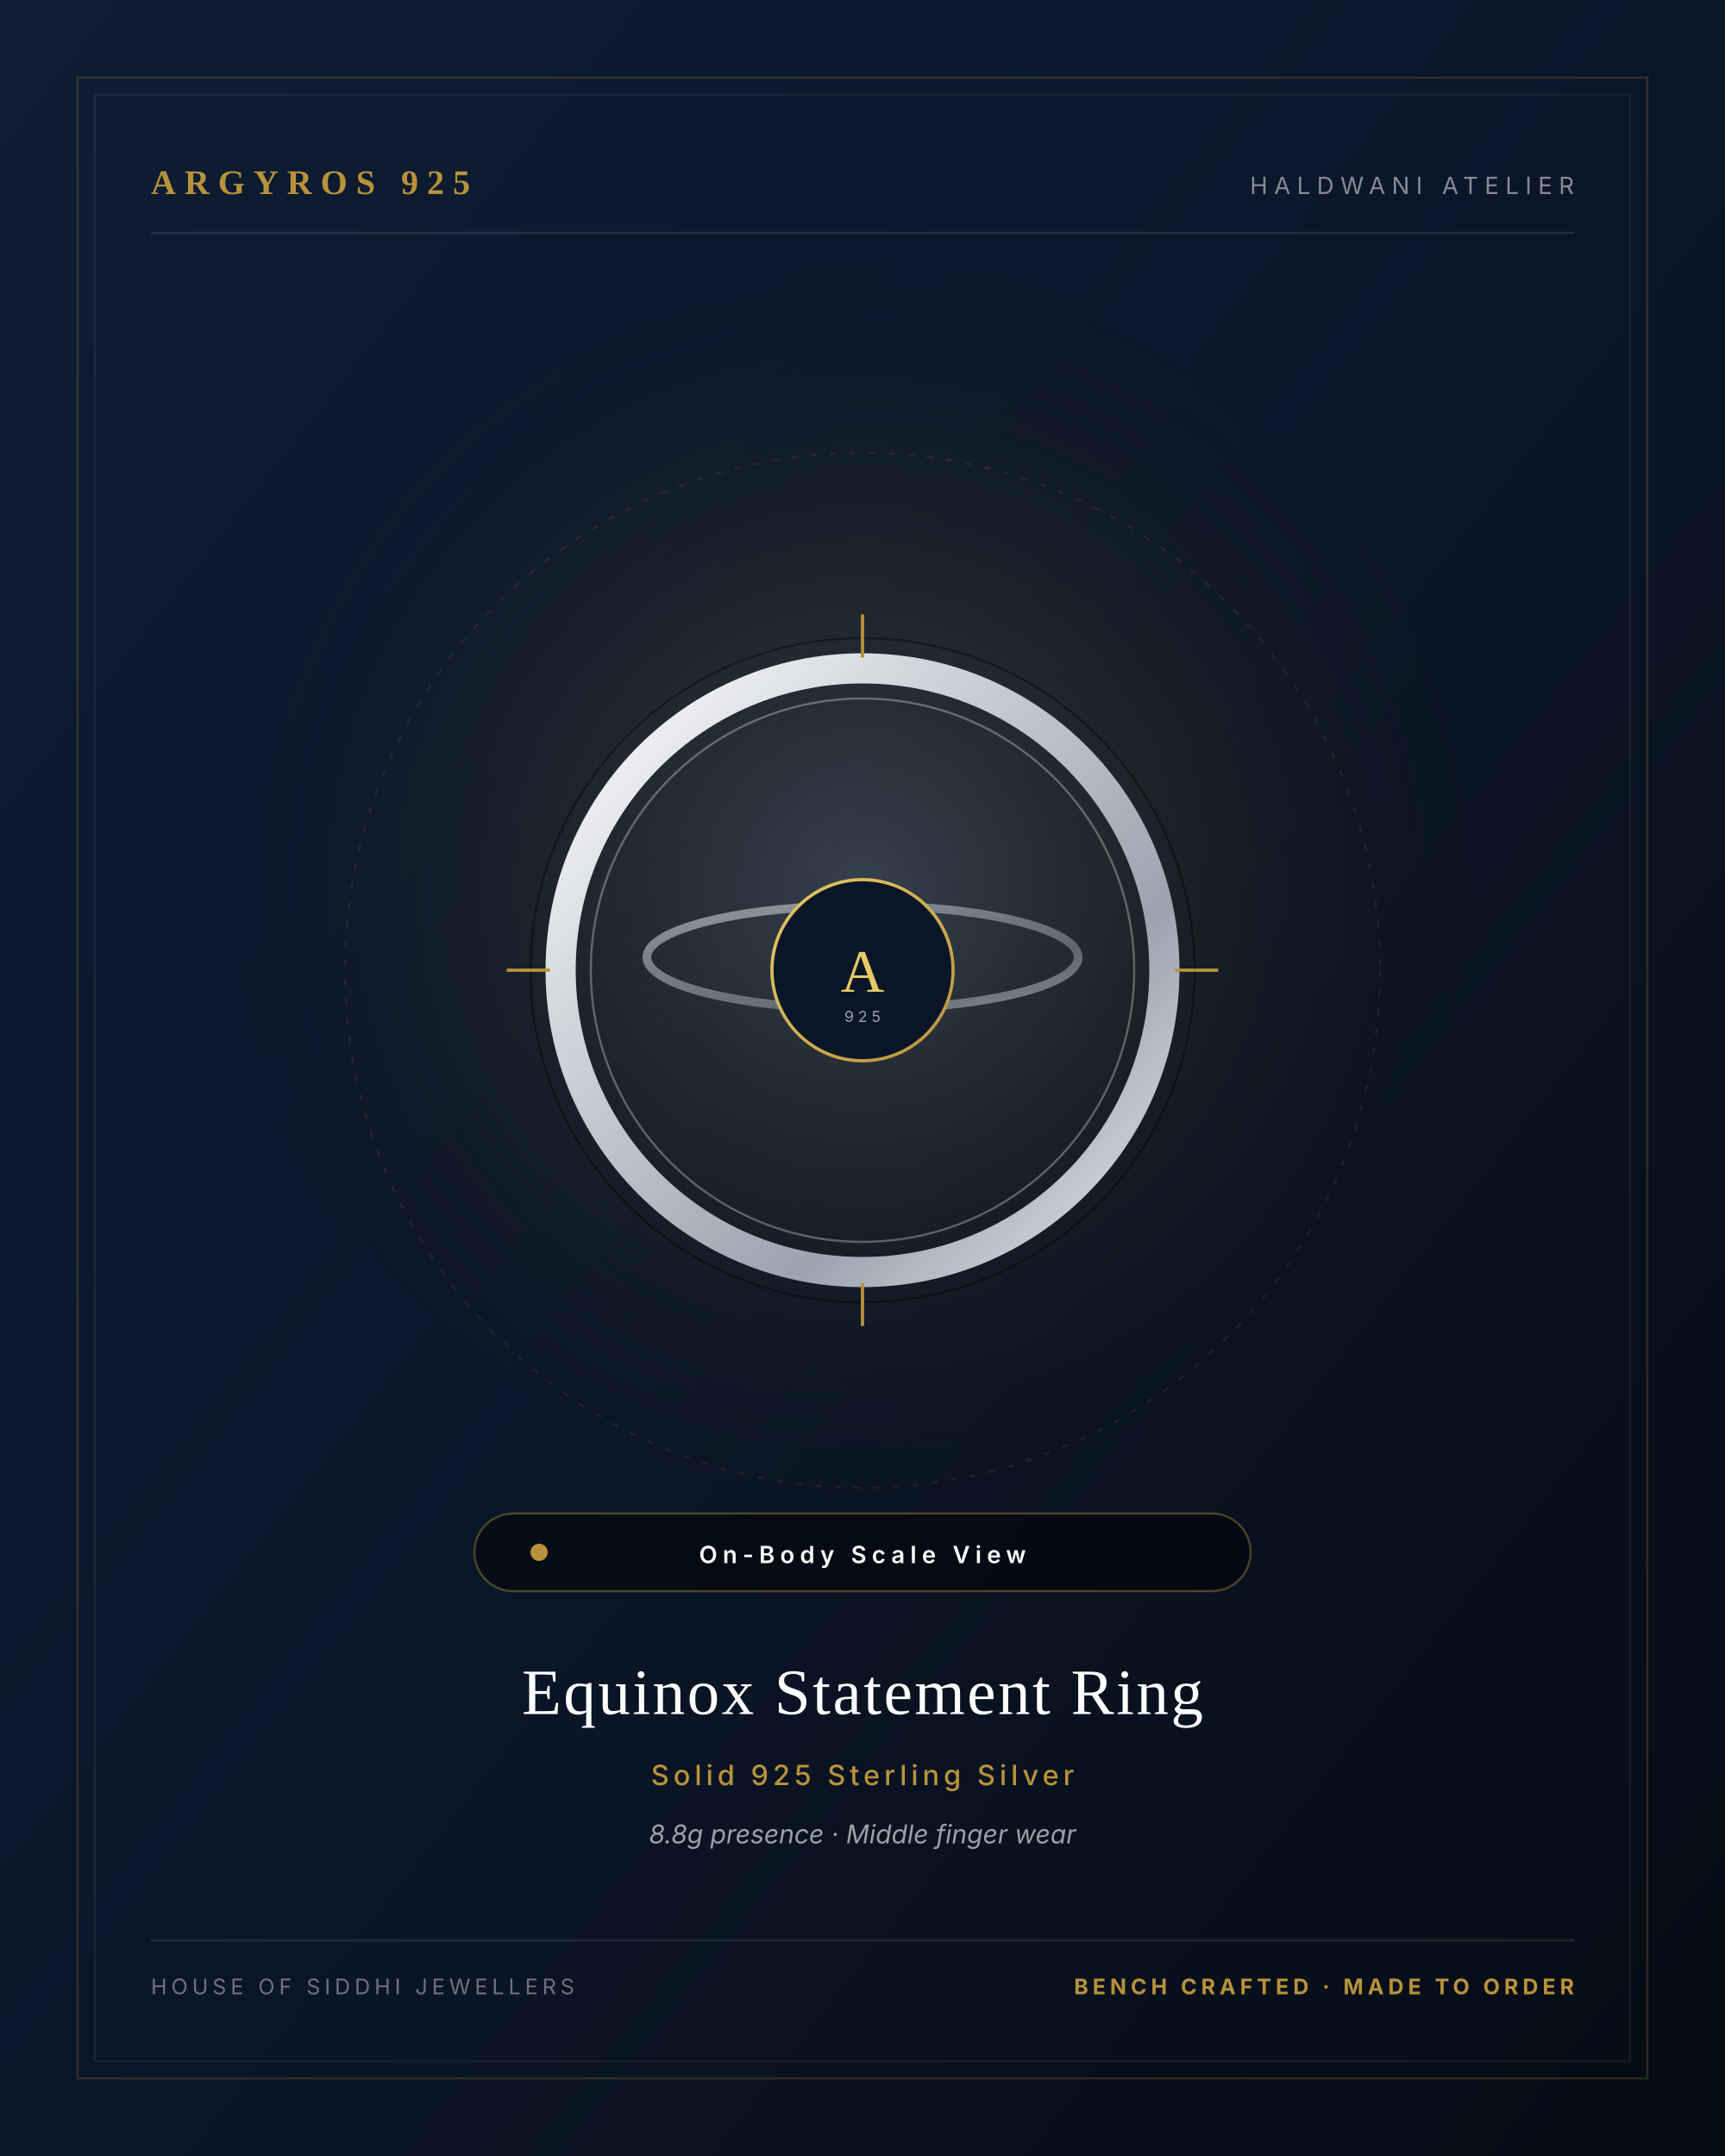
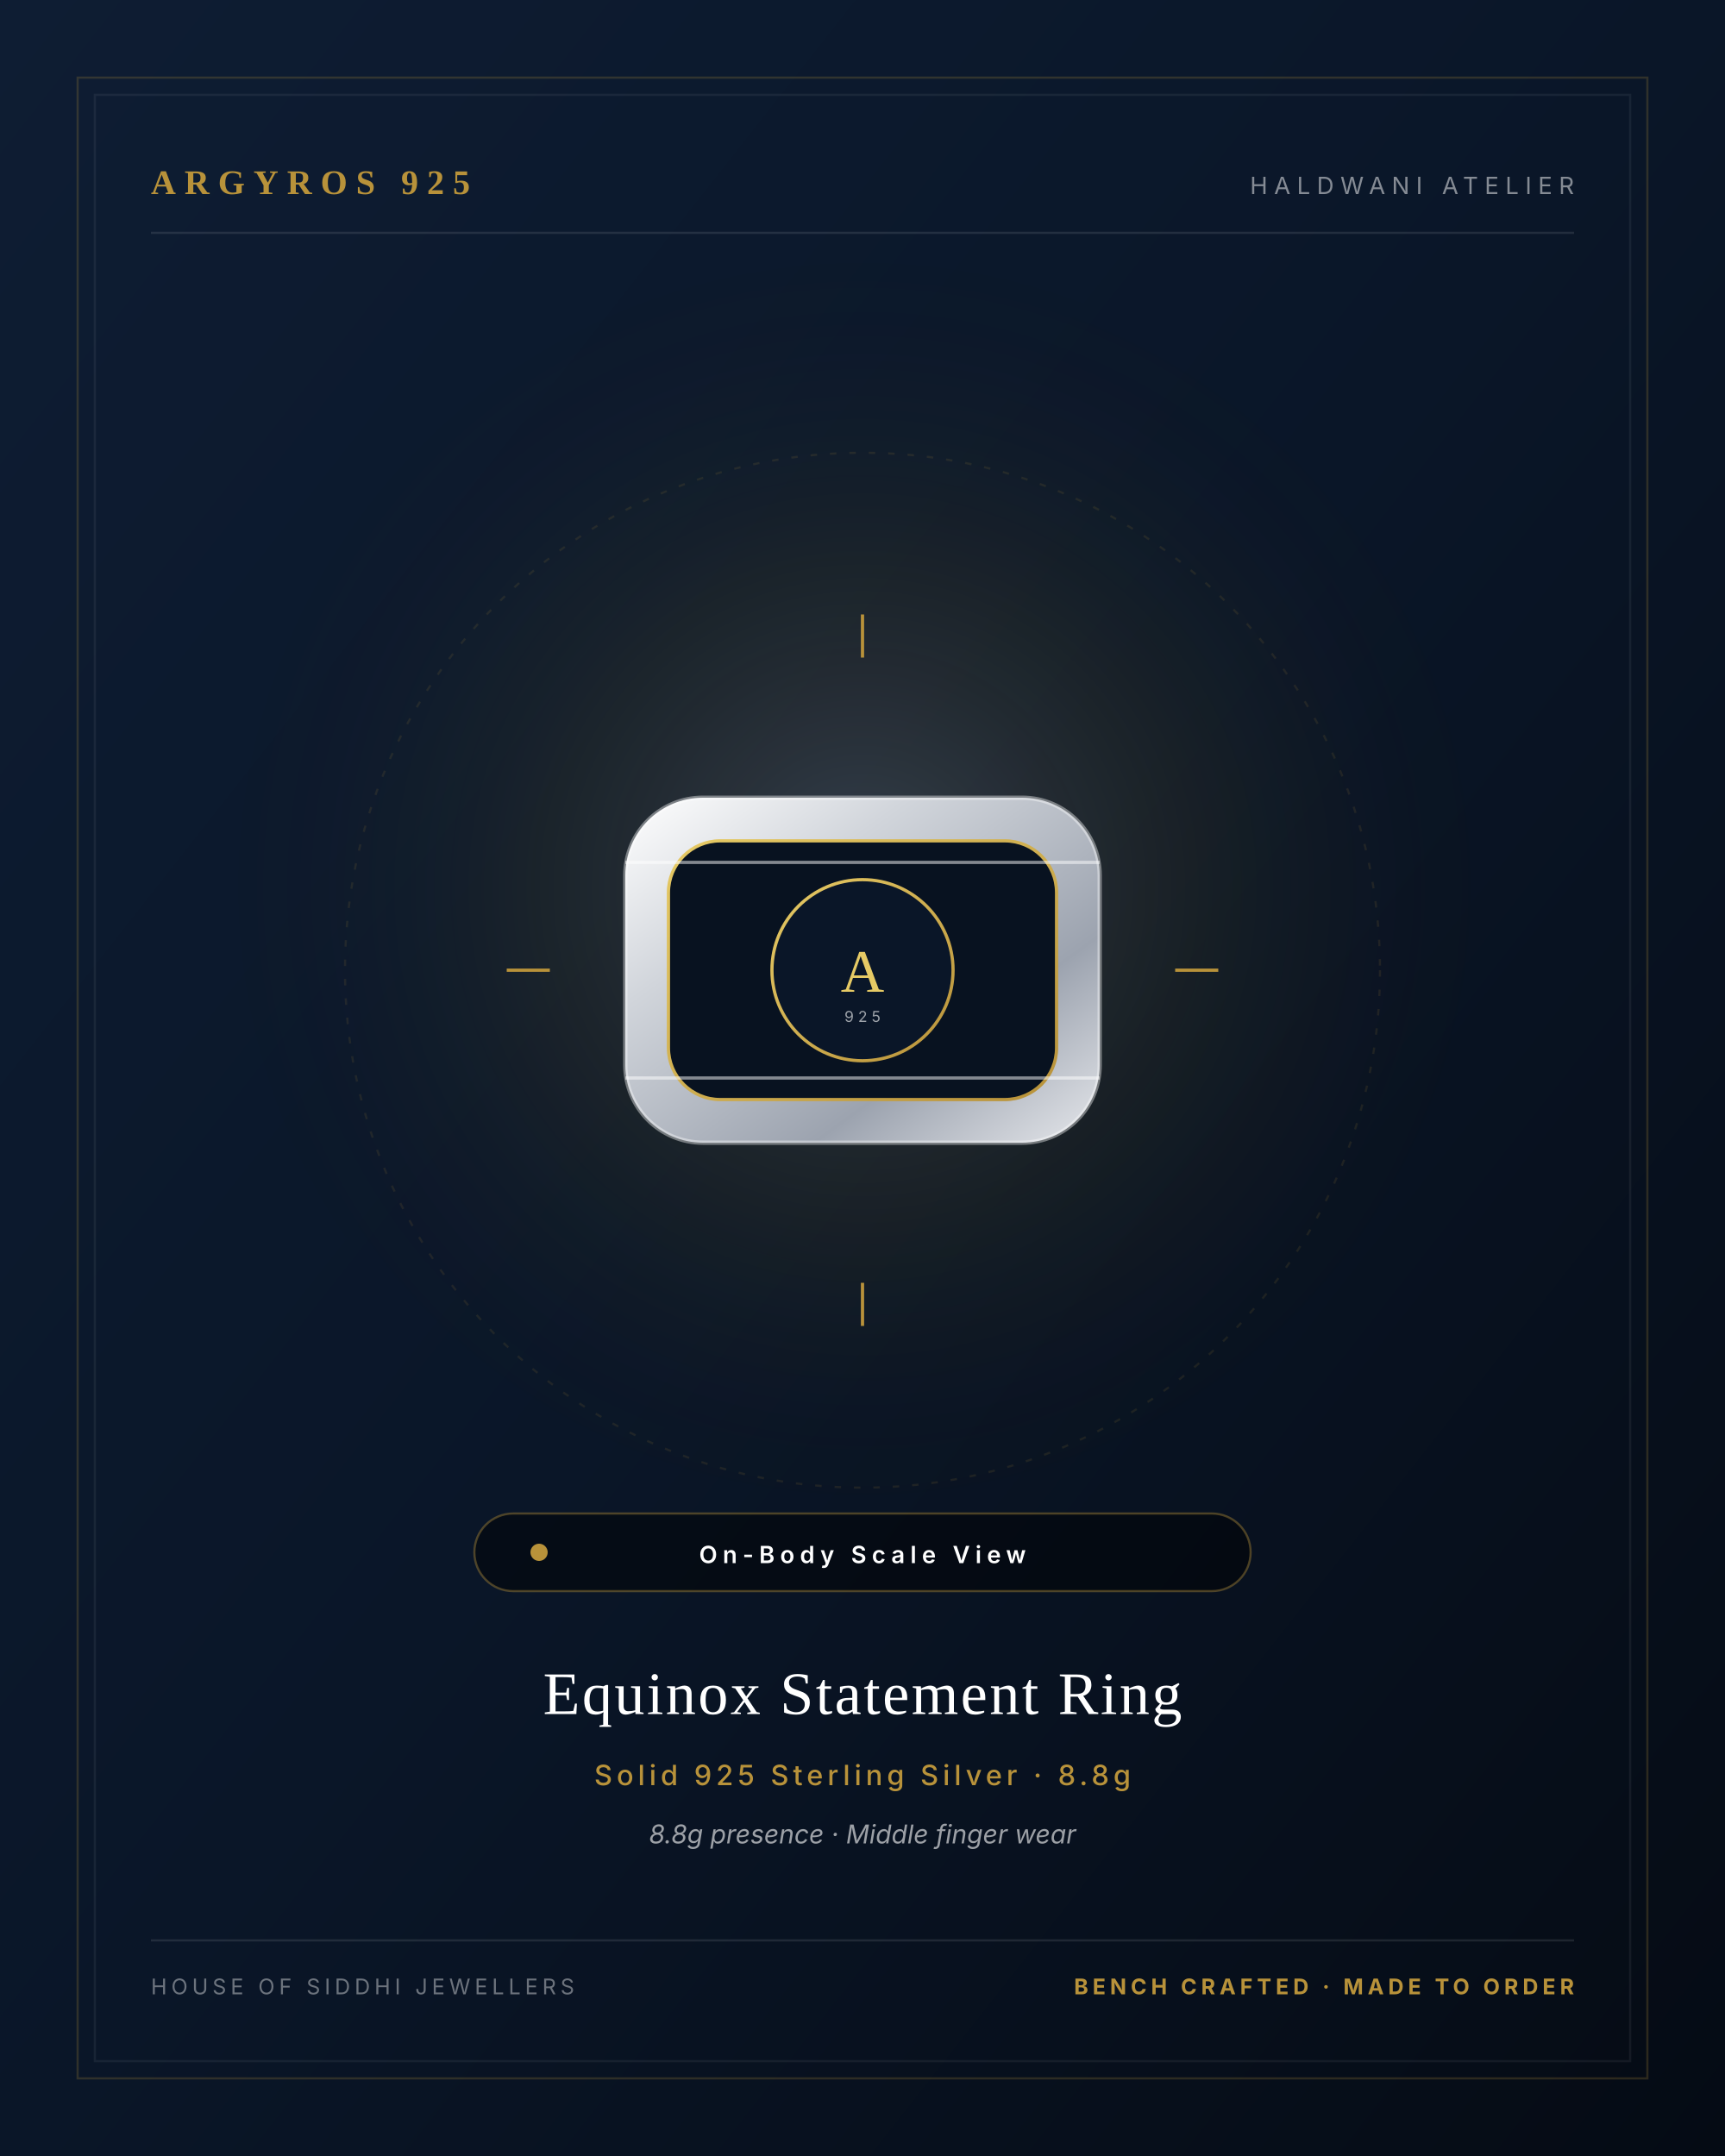
<svg xmlns="http://www.w3.org/2000/svg" viewBox="0 0 800 1000" width="800" height="1000">
  <defs>
    <linearGradient id="bgGrad" x1="0%" y1="0%" x2="100%" y2="100%">
      <stop offset="0%" stop-color="#0e1d33" />
      <stop offset="50%" stop-color="#0a1628" />
      <stop offset="100%" stop-color="#050b14" />
    </linearGradient>
    <radialGradient id="silverGlow" cx="50%" cy="45%" r="40%">
      <stop offset="0%" stop-color="#ffffff" stop-opacity="0.18" />
      <stop offset="50%" stop-color="#c5a028" stop-opacity="0.08" />
      <stop offset="100%" stop-color="#000000" stop-opacity="0" />
    </radialGradient>
    <linearGradient id="silverSheen" x1="0%" y1="0%" x2="100%" y2="100%">
      <stop offset="0%" stop-color="#ffffff" />
      <stop offset="30%" stop-color="#d1d5db" />
      <stop offset="70%" stop-color="#9ca3af" />
      <stop offset="100%" stop-color="#e5e7eb" />
    </linearGradient>
    <linearGradient id="goldAccent" x1="0%" y1="0%" x2="100%" y2="100%">
      <stop offset="0%" stop-color="#e6ca65" />
      <stop offset="100%" stop-color="#b8923a" />
    </linearGradient>
  </defs>
  <rect width="800" height="1000" fill="url(#bgGrad)" />
  <circle cx="400" cy="450" r="380" fill="url(#silverGlow)" />
  <rect x="36" y="36" width="728" height="928" fill="none" stroke="#b8923a" stroke-opacity="0.22" stroke-width="1" />
  <rect x="44" y="44" width="712" height="912" fill="none" stroke="#ffffff" stroke-opacity="0.06" stroke-width="1" />
  <circle cx="400" cy="450" r="240" fill="none" stroke="#b8923a" stroke-opacity="0.12" stroke-width="1" stroke-dasharray="3,6" />
  <text x="70" y="90" font-family="'Cinzel', 'Times New Roman', serif" font-size="16" letter-spacing="4" fill="#b8923a" font-weight="bold">ARGYROS 925</text>
  <text x="730" y="90" text-anchor="end" font-family="-apple-system, sans-serif" font-size="11" letter-spacing="3" fill="#ffffff" fill-opacity="0.5" text-transform="uppercase">HALDWANI ATELIER</text>
  <line x1="70" y1="108" x2="730" y2="108" stroke="#ffffff" stroke-opacity="0.1" stroke-width="1" />
  <g transform="translate(400, 450)">
-     <circle cx="0" cy="0" r="140" fill="none" stroke="url(#silverSheen)" stroke-width="14" />
-     <circle cx="0" cy="0" r="126" fill="none" stroke="#ffffff" stroke-opacity="0.3" stroke-width="1" />
-     <circle cx="0" cy="0" r="154" fill="none" stroke="#000000" stroke-opacity="0.4" stroke-width="1" />
-     <ellipse cx="0" cy="-6" rx="100" ry="24" fill="none" stroke="url(#silverSheen)" stroke-width="4" stroke-opacity="0.5" />
+     <rect x="-110" y="-80" width="220" height="160" rx="36" fill="url(#silverSheen)" stroke="#ffffff" stroke-opacity="0.4" stroke-width="2" />
+     <rect x="-90" y="-60" width="180" height="120" rx="24" fill="#081220" stroke="url(#goldAccent)" stroke-width="1.5" />
+     <line x1="-110" y1="-50" x2="110" y2="-50" stroke="#ffffff" stroke-opacity="0.5" stroke-width="1.5" />
+     <line x1="-110" y1="50" x2="110" y2="50" stroke="#ffffff" stroke-opacity="0.5" stroke-width="1.5" />
    <circle cx="0" cy="0" r="42" fill="#0a1628" stroke="url(#goldAccent)" stroke-width="1.5" />
    <text x="0" y="10" text-anchor="middle" font-family="'Cinzel', 'Times New Roman', serif" font-size="28" fill="#e6ca65" font-weight="300">A</text>
    <text x="0" y="24" text-anchor="middle" font-family="-apple-system, sans-serif" font-size="7" letter-spacing="2" fill="#ffffff" fill-opacity="0.6">925</text>
    <line x1="-165" y1="0" x2="-145" y2="0" stroke="#b8923a" stroke-width="1.5" />
    <line x1="145" y1="0" x2="165" y2="0" stroke="#b8923a" stroke-width="1.5" />
    <line x1="0" y1="-165" x2="0" y2="-145" stroke="#b8923a" stroke-width="1.5" />
    <line x1="0" y1="145" x2="0" y2="165" stroke="#b8923a" stroke-width="1.5" />
  </g>
  <g transform="translate(400, 720)">
    <rect x="-180" y="-18" width="360" height="36" rx="18" fill="#000000" fill-opacity="0.45" stroke="#b8923a" stroke-opacity="0.4" stroke-width="1" />
    <circle cx="-150" cy="0" r="4" fill="#b8923a" />
    <text x="0" y="5" text-anchor="middle" font-family="-apple-system, sans-serif" font-size="11" letter-spacing="2.5" fill="#ffffff" font-weight="600" text-transform="uppercase">On-Body Scale View</text>
  </g>
-   <text x="400" y="795" text-anchor="middle" font-family="'Cinzel', 'Times New Roman', serif" font-size="30" fill="#ffffff" font-weight="400" letter-spacing="1">Equinox Statement Ring</text>
-   <text x="400" y="828" text-anchor="middle" font-family="-apple-system, sans-serif" font-size="13" fill="#b8923a" letter-spacing="2" font-weight="500">Solid 925 Sterling Silver</text>
+   <text x="400" y="795" text-anchor="middle" font-family="'Cinzel', 'Times New Roman', serif" font-size="28" fill="#ffffff" font-weight="400" letter-spacing="1">Equinox Statement Ring</text>
+   <text x="400" y="828" text-anchor="middle" font-family="-apple-system, sans-serif" font-size="13" fill="#b8923a" letter-spacing="2" font-weight="500">Solid 925 Sterling Silver · 8.8g</text>
  <text x="400" y="855" text-anchor="middle" font-family="-apple-system, sans-serif" font-size="12" fill="#ffffff" fill-opacity="0.6" font-style="italic">8.8g presence · Middle finger wear</text>
  <line x1="70" y1="900" x2="730" y2="900" stroke="#ffffff" stroke-opacity="0.1" stroke-width="1" />
  <text x="70" y="925" font-family="-apple-system, sans-serif" font-size="10" letter-spacing="2" fill="#ffffff" fill-opacity="0.4" text-transform="uppercase">HOUSE OF SIDDHI JEWELLERS</text>
  <text x="730" y="925" text-anchor="end" font-family="-apple-system, sans-serif" font-size="10" letter-spacing="2" fill="#b8923a" font-weight="bold" text-transform="uppercase">BENCH CRAFTED · MADE TO ORDER</text>
</svg>
